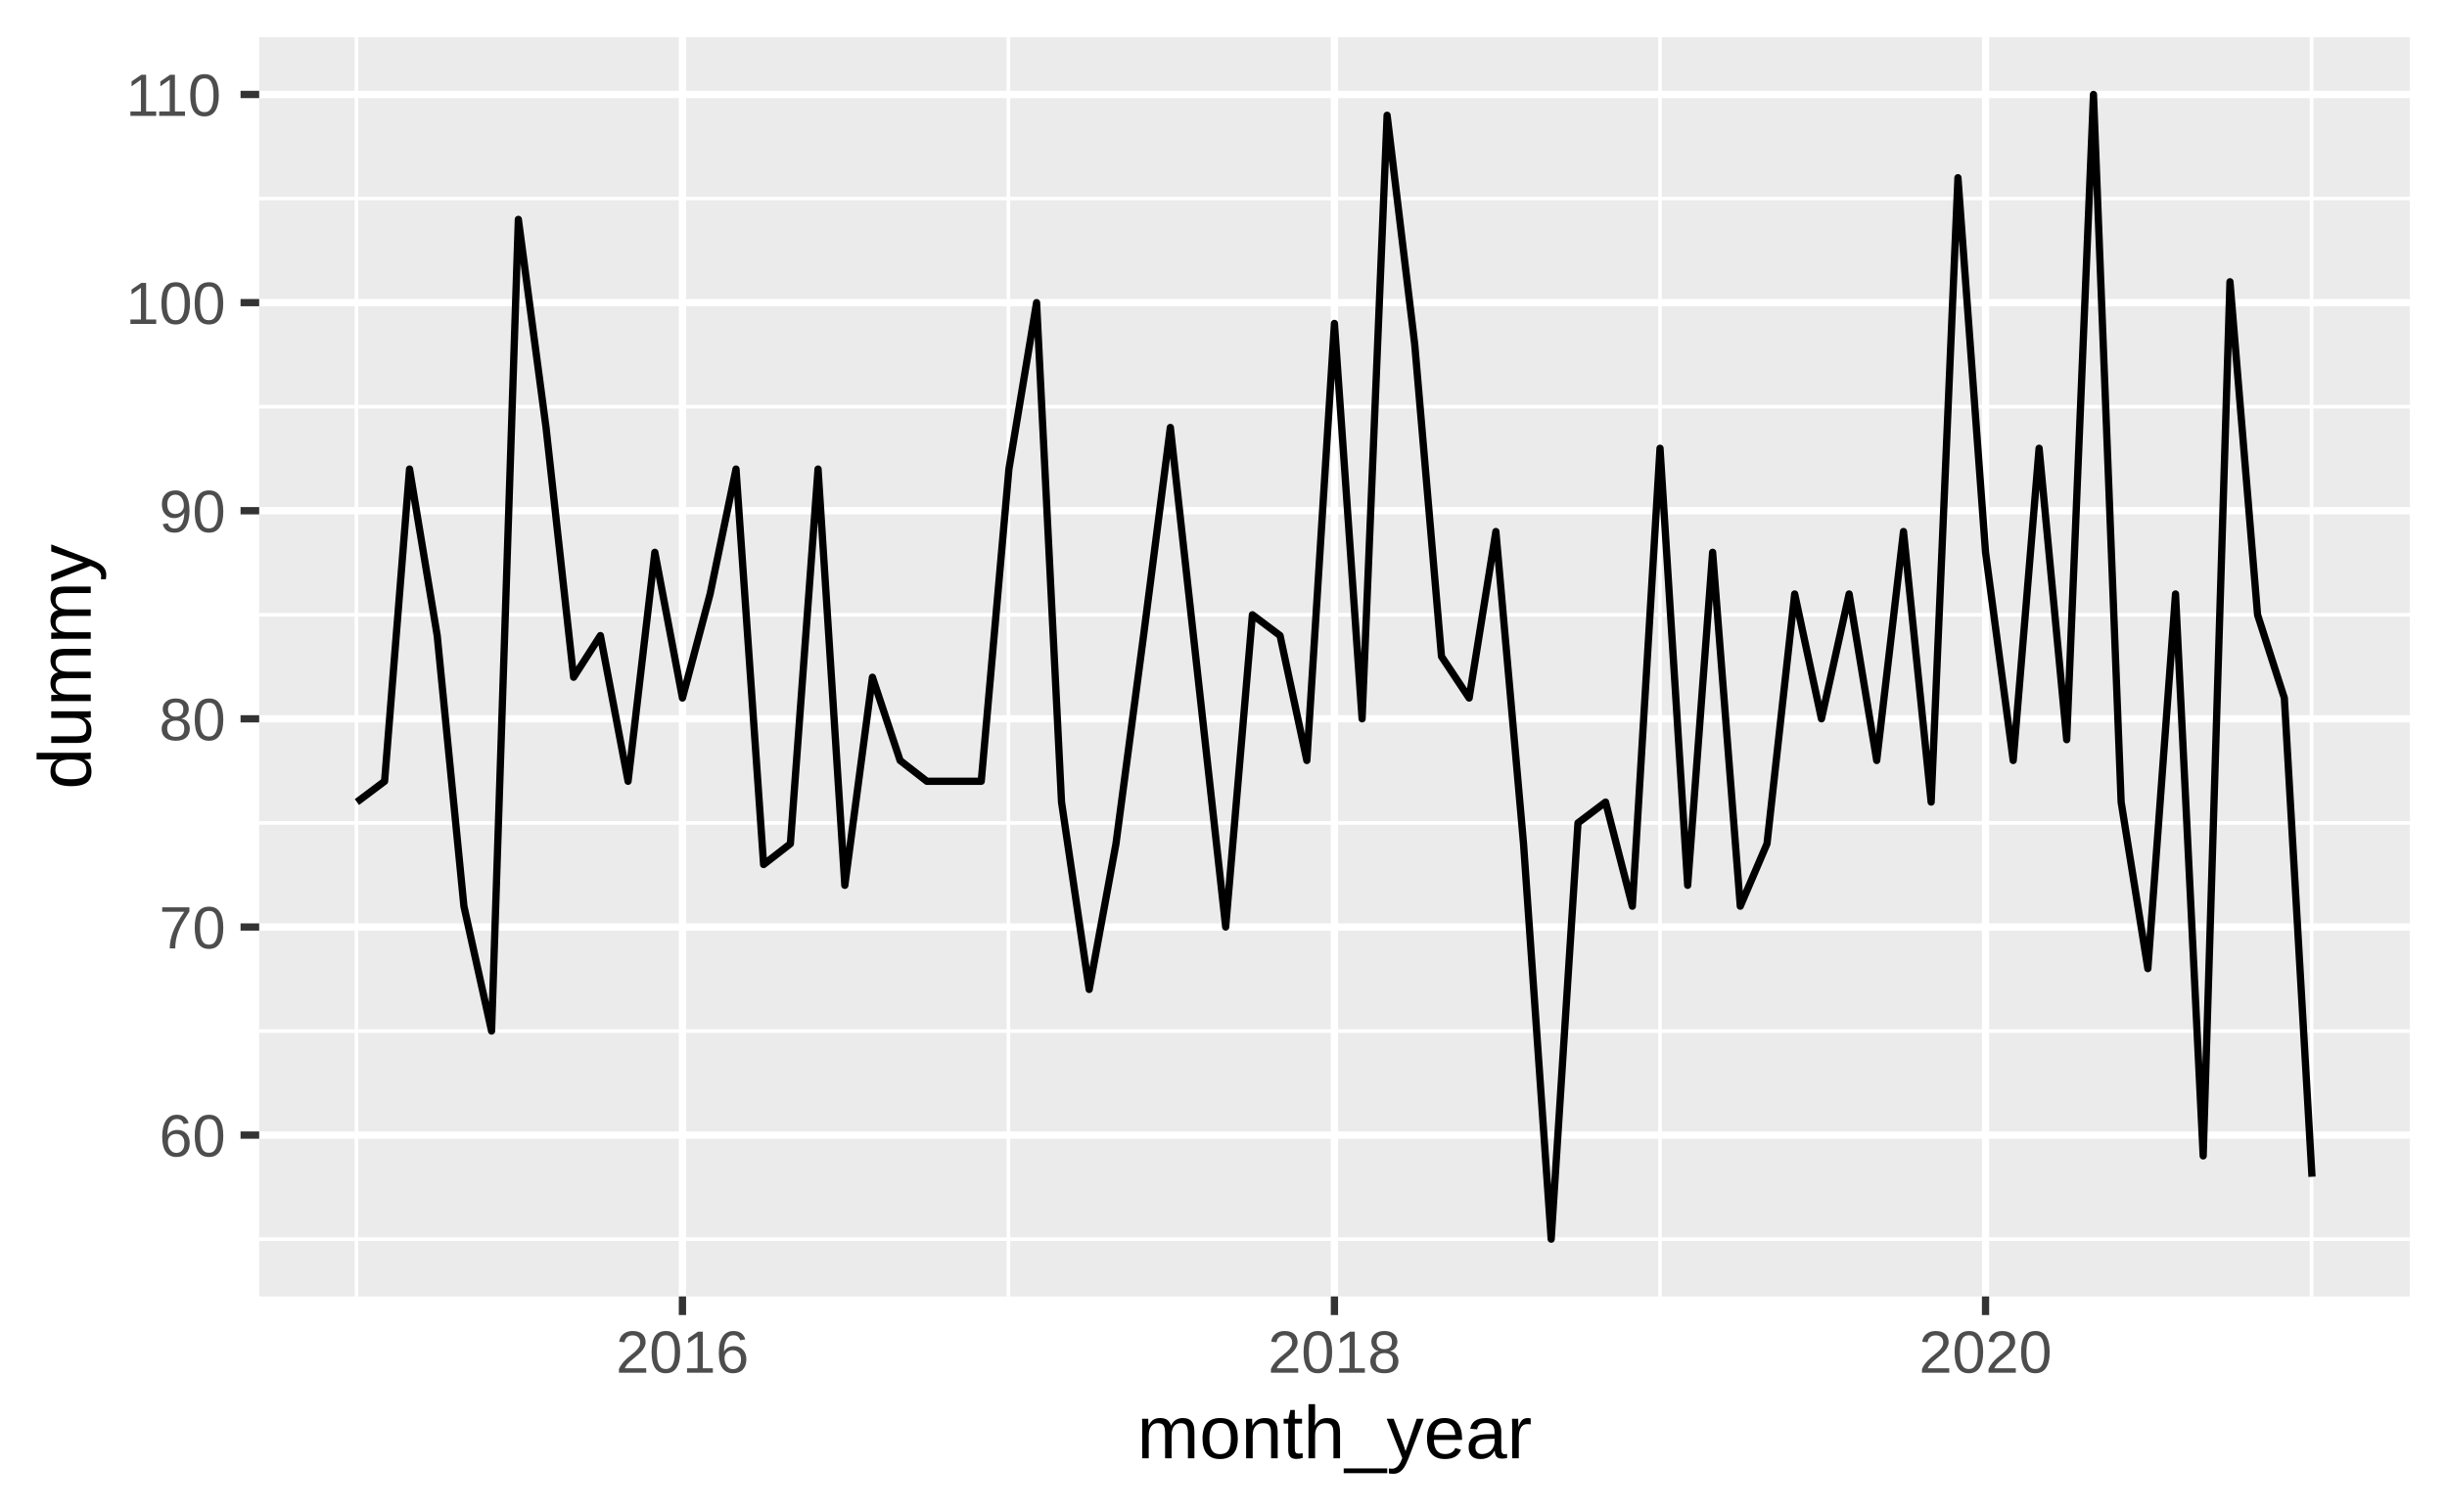
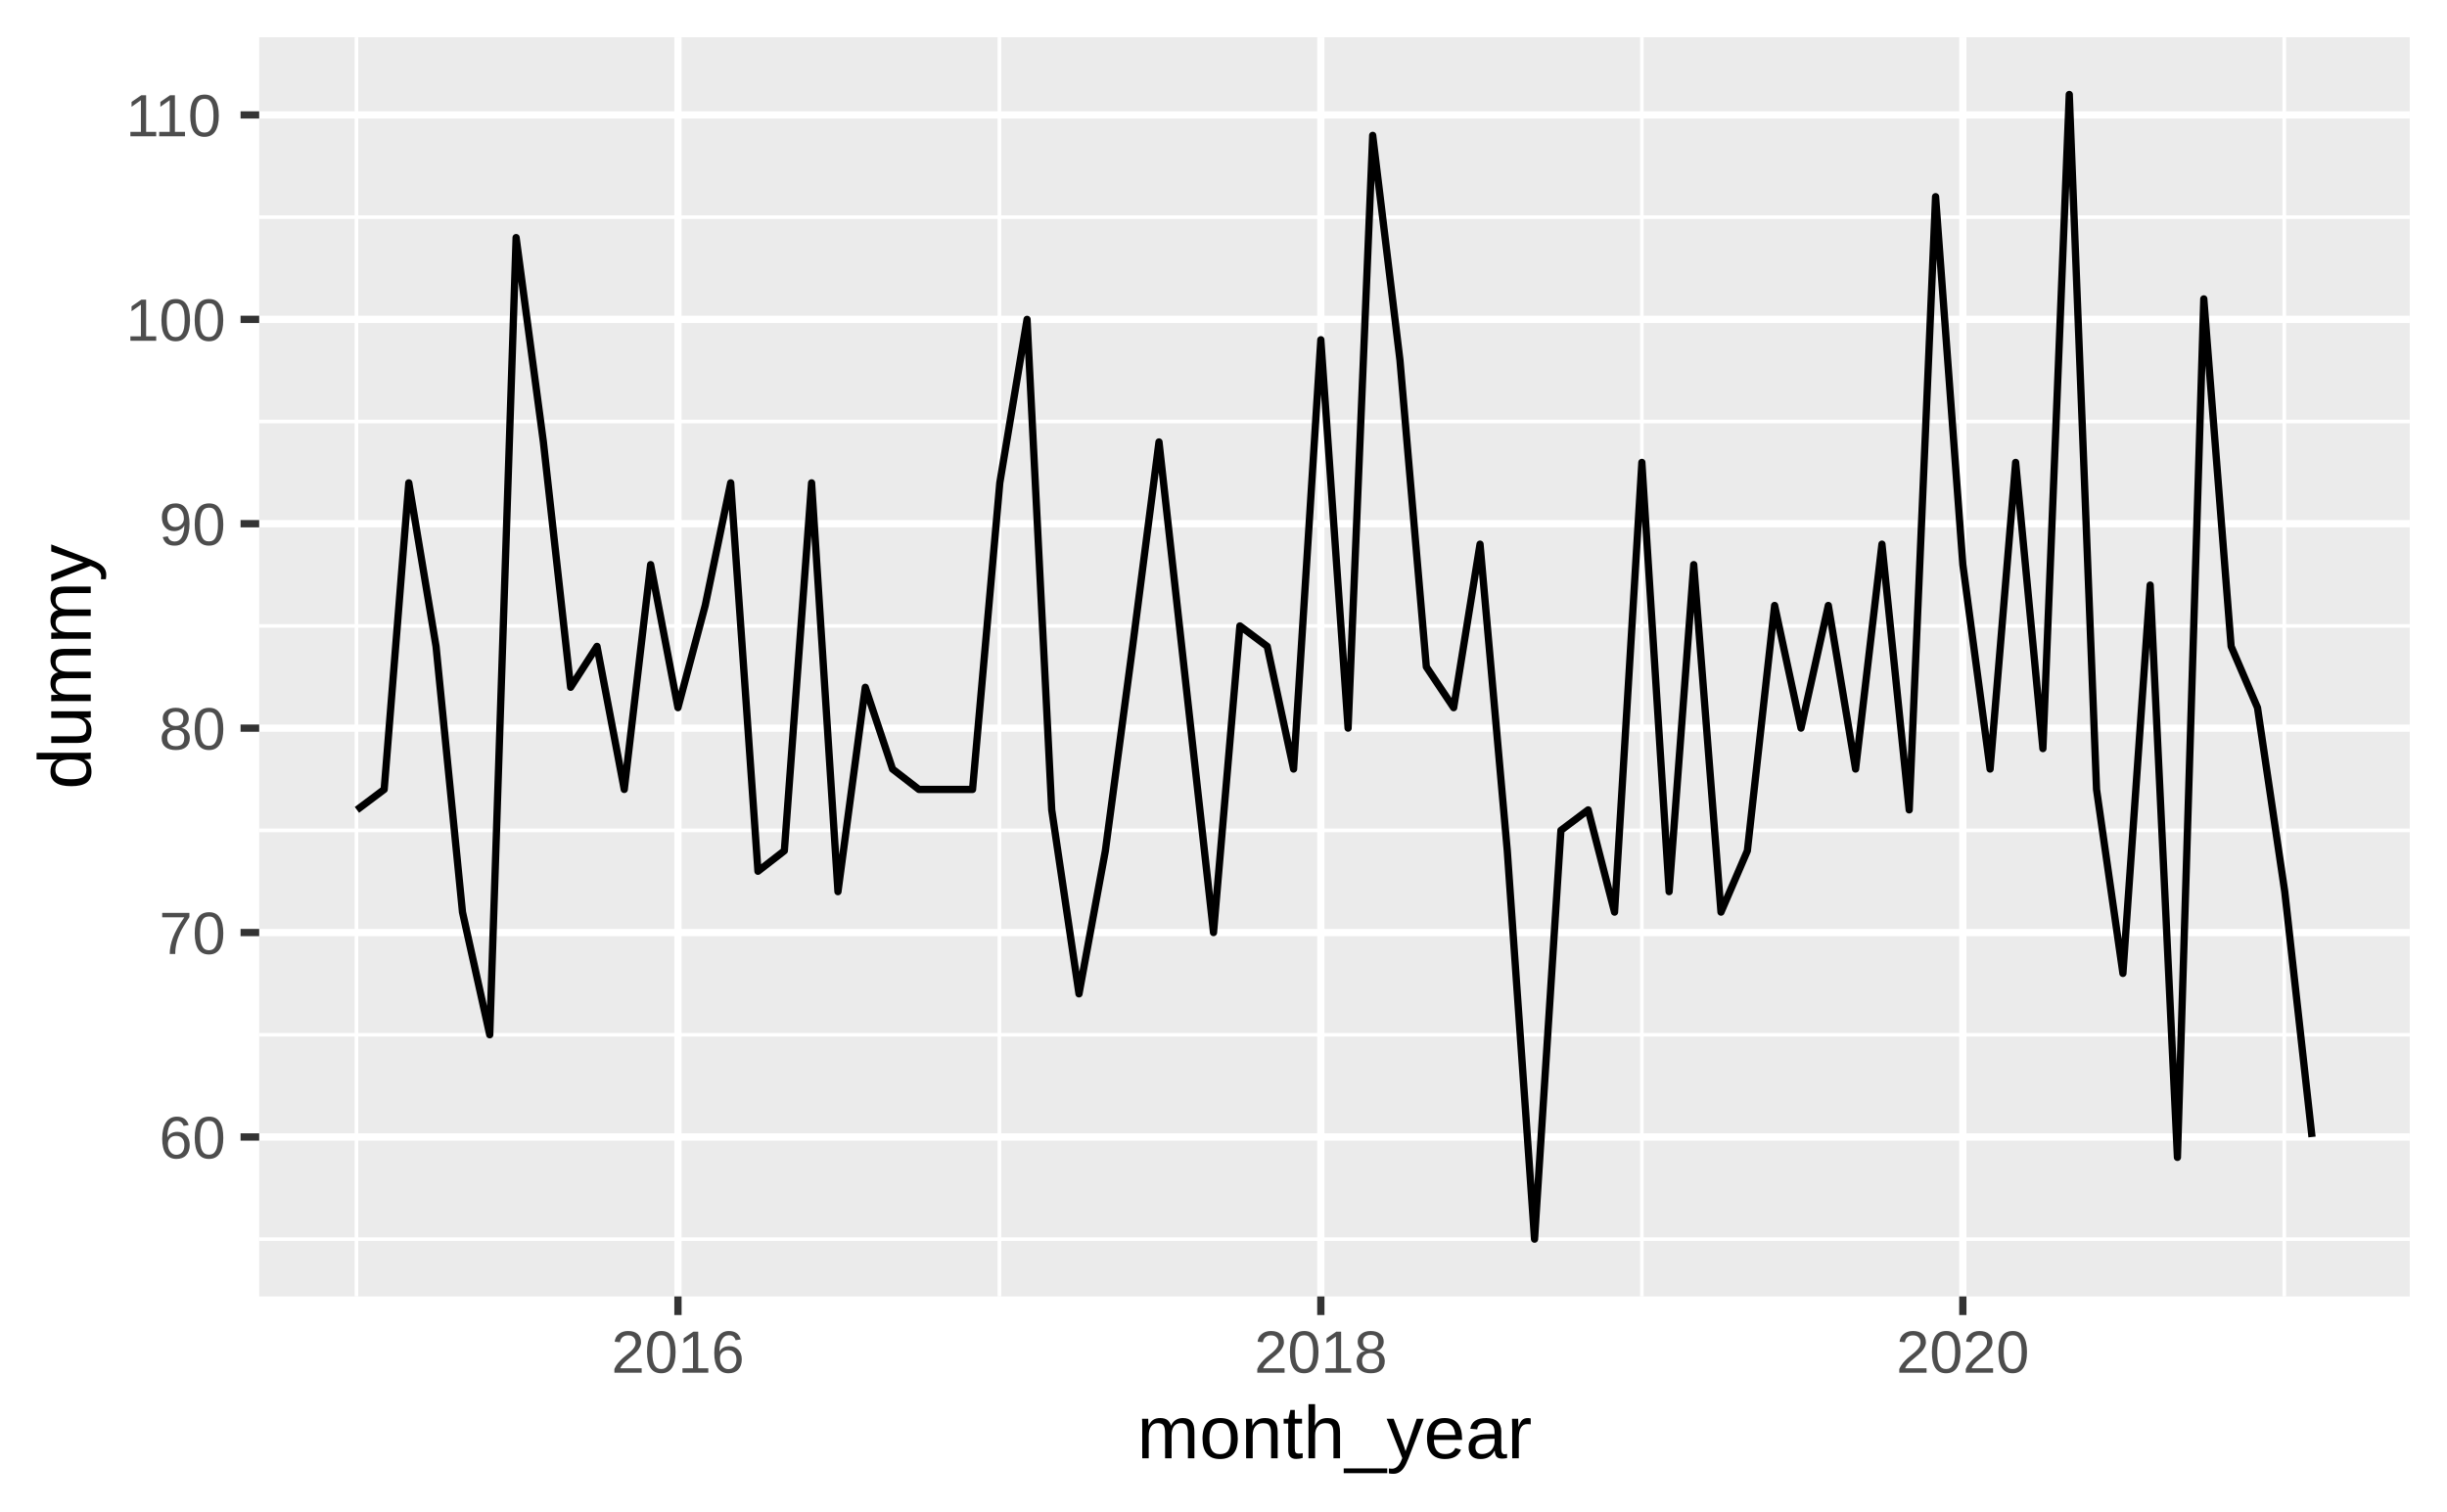
<svg xmlns="http://www.w3.org/2000/svg" viewBox="0 0 360.00 222.48">
  <defs>
    <style type="text/css">
    line, polyline, polygon, path, rect, circle {
      fill: none;
      stroke: #000000;
      stroke-linecap: round;
      stroke-linejoin: round;
      stroke-miterlimit: 10.00;
    }
  </style>
  </defs>
  <rect width="100%" height="100%" style="stroke: none; fill: #FFFFFF;" />
  <rect x="0" y="0.00" width="360.00" height="222.48" style="stroke-width: 1.07; stroke: #FFFFFF; fill: #FFFFFF;" />
  <defs>
    <clipPath id="cpMzguMTN8MzU0LjUyfDE5MC43Nnw1LjQ4">
      <rect x="38.13" y="5.48" width="316.39" height="185.28" />
    </clipPath>
  </defs>
  <rect x="38.13" y="5.48" width="316.39" height="185.28" style="stroke-width: 1.07; stroke: none; fill: #EBEBEB;" clip-path="url(#cpMzguMTN8MzU0LjUyfDE5MC43Nnw1LjQ4)" />
  <polyline points="38.13,182.33 354.52,182.33 " style="stroke-width: 0.53; stroke: #FFFFFF; stroke-linecap: butt;" clip-path="url(#cpMzguMTN8MzU0LjUyfDE5MC43Nnw1LjQ4)" />
-   <polyline points="38.13,151.71 354.52,151.71 " style="stroke-width: 0.53; stroke: #FFFFFF; stroke-linecap: butt;" clip-path="url(#cpMzguMTN8MzU0LjUyfDE5MC43Nnw1LjQ4)" />
-   <polyline points="38.13,121.09 354.52,121.09 " style="stroke-width: 0.53; stroke: #FFFFFF; stroke-linecap: butt;" clip-path="url(#cpMzguMTN8MzU0LjUyfDE5MC43Nnw1LjQ4)" />
-   <polyline points="38.13,90.46 354.52,90.46 " style="stroke-width: 0.53; stroke: #FFFFFF; stroke-linecap: butt;" clip-path="url(#cpMzguMTN8MzU0LjUyfDE5MC43Nnw1LjQ4)" />
-   <polyline points="38.13,59.84 354.52,59.84 " style="stroke-width: 0.53; stroke: #FFFFFF; stroke-linecap: butt;" clip-path="url(#cpMzguMTN8MzU0LjUyfDE5MC43Nnw1LjQ4)" />
-   <polyline points="38.13,29.21 354.52,29.21 " style="stroke-width: 0.53; stroke: #FFFFFF; stroke-linecap: butt;" clip-path="url(#cpMzguMTN8MzU0LjUyfDE5MC43Nnw1LjQ4)" />
+   <polyline points="38.13,152.26 354.52,152.26 " style="stroke-width: 0.53; stroke: #FFFFFF; stroke-linecap: butt;" clip-path="url(#cpMzguMTN8MzU0LjUyfDE5MC43Nnw1LjQ4)" />
+   <polyline points="38.13,122.18 354.52,122.18 " style="stroke-width: 0.53; stroke: #FFFFFF; stroke-linecap: butt;" clip-path="url(#cpMzguMTN8MzU0LjUyfDE5MC43Nnw1LjQ4)" />
+   <polyline points="38.13,92.10 354.52,92.10 " style="stroke-width: 0.53; stroke: #FFFFFF; stroke-linecap: butt;" clip-path="url(#cpMzguMTN8MzU0LjUyfDE5MC43Nnw1LjQ4)" />
+   <polyline points="38.13,62.02 354.52,62.02 " style="stroke-width: 0.53; stroke: #FFFFFF; stroke-linecap: butt;" clip-path="url(#cpMzguMTN8MzU0LjUyfDE5MC43Nnw1LjQ4)" />
+   <polyline points="38.13,31.95 354.52,31.95 " style="stroke-width: 0.53; stroke: #FFFFFF; stroke-linecap: butt;" clip-path="url(#cpMzguMTN8MzU0LjUyfDE5MC43Nnw1LjQ4)" />
  <polyline points="52.44,190.76 52.44,5.48 " style="stroke-width: 0.53; stroke: #FFFFFF; stroke-linecap: butt;" clip-path="url(#cpMzguMTN8MzU0LjUyfDE5MC43Nnw1LjQ4)" />
-   <polyline points="148.36,190.76 148.36,5.48 " style="stroke-width: 0.53; stroke: #FFFFFF; stroke-linecap: butt;" clip-path="url(#cpMzguMTN8MzU0LjUyfDE5MC43Nnw1LjQ4)" />
-   <polyline points="244.22,190.76 244.22,5.48 " style="stroke-width: 0.53; stroke: #FFFFFF; stroke-linecap: butt;" clip-path="url(#cpMzguMTN8MzU0LjUyfDE5MC43Nnw1LjQ4)" />
-   <polyline points="340.07,190.76 340.07,5.48 " style="stroke-width: 0.53; stroke: #FFFFFF; stroke-linecap: butt;" clip-path="url(#cpMzguMTN8MzU0LjUyfDE5MC43Nnw1LjQ4)" />
-   <polyline points="38.13,167.02 354.52,167.02 " style="stroke-width: 1.07; stroke: #FFFFFF; stroke-linecap: butt;" clip-path="url(#cpMzguMTN8MzU0LjUyfDE5MC43Nnw1LjQ4)" />
-   <polyline points="38.13,136.40 354.52,136.40 " style="stroke-width: 1.07; stroke: #FFFFFF; stroke-linecap: butt;" clip-path="url(#cpMzguMTN8MzU0LjUyfDE5MC43Nnw1LjQ4)" />
-   <polyline points="38.13,105.77 354.52,105.77 " style="stroke-width: 1.07; stroke: #FFFFFF; stroke-linecap: butt;" clip-path="url(#cpMzguMTN8MzU0LjUyfDE5MC43Nnw1LjQ4)" />
-   <polyline points="38.13,75.15 354.52,75.15 " style="stroke-width: 1.07; stroke: #FFFFFF; stroke-linecap: butt;" clip-path="url(#cpMzguMTN8MzU0LjUyfDE5MC43Nnw1LjQ4)" />
-   <polyline points="38.13,44.53 354.52,44.53 " style="stroke-width: 1.07; stroke: #FFFFFF; stroke-linecap: butt;" clip-path="url(#cpMzguMTN8MzU0LjUyfDE5MC43Nnw1LjQ4)" />
-   <polyline points="38.13,13.90 354.52,13.90 " style="stroke-width: 1.07; stroke: #FFFFFF; stroke-linecap: butt;" clip-path="url(#cpMzguMTN8MzU0LjUyfDE5MC43Nnw1LjQ4)" />
-   <polyline points="100.40,190.76 100.40,5.48 " style="stroke-width: 1.07; stroke: #FFFFFF; stroke-linecap: butt;" clip-path="url(#cpMzguMTN8MzU0LjUyfDE5MC43Nnw1LjQ4)" />
-   <polyline points="196.32,190.76 196.32,5.48 " style="stroke-width: 1.07; stroke: #FFFFFF; stroke-linecap: butt;" clip-path="url(#cpMzguMTN8MzU0LjUyfDE5MC43Nnw1LjQ4)" />
-   <polyline points="292.11,190.76 292.11,5.48 " style="stroke-width: 1.07; stroke: #FFFFFF; stroke-linecap: butt;" clip-path="url(#cpMzguMTN8MzU0LjUyfDE5MC43Nnw1LjQ4)" />
-   <polyline points="52.51,118.02 56.58,114.96 60.25,69.02 64.32,93.52 68.25,133.34 72.32,151.71 76.26,32.28 80.33,62.90 84.39,99.65 88.33,93.52 92.40,114.96 96.34,81.27 100.40,102.71 104.47,87.40 108.28,69.02 112.34,127.21 116.28,124.15 120.35,69.02 124.29,130.27 128.35,99.65 132.42,111.90 136.36,114.96 140.42,114.96 144.36,114.96 148.43,69.02 152.50,44.53 156.17,118.02 160.24,145.59 164.18,124.15 168.24,93.52 172.18,62.90 176.25,99.65 180.32,136.40 184.25,90.46 188.32,93.52 192.26,111.90 196.32,47.59 200.39,105.77 204.07,16.96 208.13,50.65 212.07,96.59 216.14,102.71 220.07,78.21 224.14,124.15 228.21,182.33 232.15,121.09 236.21,118.02 240.15,133.34 244.22,65.96 248.29,130.27 251.96,81.27 256.03,133.34 259.96,124.15 264.03,87.40 267.97,105.77 272.04,87.40 276.10,111.90 280.04,78.21 284.11,118.02 288.05,26.15 292.11,81.27 296.18,111.90 299.99,65.96 304.05,108.84 307.99,13.90 312.06,118.02 315.99,142.52 320.06,87.40 324.13,170.08 328.07,41.46 332.13,90.46 336.07,102.71 340.14,173.15 " style="stroke-width: 1.07; stroke-linecap: butt;" clip-path="url(#cpMzguMTN8MzU0LjUyfDE5MC43Nnw1LjQ4)" />
+   <polyline points="147.03,190.76 147.03,5.48 " style="stroke-width: 0.53; stroke: #FFFFFF; stroke-linecap: butt;" clip-path="url(#cpMzguMTN8MzU0LjUyfDE5MC43Nnw1LjQ4)" />
+   <polyline points="241.55,190.76 241.55,5.48 " style="stroke-width: 0.53; stroke: #FFFFFF; stroke-linecap: butt;" clip-path="url(#cpMzguMTN8MzU0LjUyfDE5MC43Nnw1LjQ4)" />
+   <polyline points="336.06,190.76 336.06,5.48 " style="stroke-width: 0.53; stroke: #FFFFFF; stroke-linecap: butt;" clip-path="url(#cpMzguMTN8MzU0LjUyfDE5MC43Nnw1LjQ4)" />
+   <polyline points="38.13,167.30 354.52,167.30 " style="stroke-width: 1.07; stroke: #FFFFFF; stroke-linecap: butt;" clip-path="url(#cpMzguMTN8MzU0LjUyfDE5MC43Nnw1LjQ4)" />
+   <polyline points="38.13,137.22 354.52,137.22 " style="stroke-width: 1.07; stroke: #FFFFFF; stroke-linecap: butt;" clip-path="url(#cpMzguMTN8MzU0LjUyfDE5MC43Nnw1LjQ4)" />
+   <polyline points="38.13,107.14 354.52,107.14 " style="stroke-width: 1.07; stroke: #FFFFFF; stroke-linecap: butt;" clip-path="url(#cpMzguMTN8MzU0LjUyfDE5MC43Nnw1LjQ4)" />
+   <polyline points="38.13,77.06 354.52,77.06 " style="stroke-width: 1.07; stroke: #FFFFFF; stroke-linecap: butt;" clip-path="url(#cpMzguMTN8MzU0LjUyfDE5MC43Nnw1LjQ4)" />
+   <polyline points="38.13,46.99 354.52,46.99 " style="stroke-width: 1.07; stroke: #FFFFFF; stroke-linecap: butt;" clip-path="url(#cpMzguMTN8MzU0LjUyfDE5MC43Nnw1LjQ4)" />
+   <polyline points="38.13,16.91 354.52,16.91 " style="stroke-width: 1.07; stroke: #FFFFFF; stroke-linecap: butt;" clip-path="url(#cpMzguMTN8MzU0LjUyfDE5MC43Nnw1LjQ4)" />
+   <polyline points="99.74,190.76 99.74,5.48 " style="stroke-width: 1.07; stroke: #FFFFFF; stroke-linecap: butt;" clip-path="url(#cpMzguMTN8MzU0LjUyfDE5MC43Nnw1LjQ4)" />
+   <polyline points="194.32,190.76 194.32,5.48 " style="stroke-width: 1.07; stroke: #FFFFFF; stroke-linecap: butt;" clip-path="url(#cpMzguMTN8MzU0LjUyfDE5MC43Nnw1LjQ4)" />
+   <polyline points="288.77,190.76 288.77,5.48 " style="stroke-width: 1.07; stroke: #FFFFFF; stroke-linecap: butt;" clip-path="url(#cpMzguMTN8MzU0LjUyfDE5MC43Nnw1LjQ4)" />
+   <polyline points="52.51,119.17 56.52,116.16 60.14,71.05 64.15,95.11 68.04,134.21 72.05,152.26 75.93,34.96 79.94,65.03 83.95,101.13 87.83,95.11 91.84,116.16 95.72,83.08 99.74,104.13 103.75,89.09 107.50,71.05 111.51,128.20 115.39,125.19 119.40,71.05 123.28,131.20 127.30,101.13 131.31,113.16 135.19,116.16 139.20,116.16 143.08,116.16 147.09,71.05 151.10,46.99 154.73,119.17 158.74,146.24 162.62,125.19 166.63,95.11 170.51,65.03 174.52,101.13 178.53,137.22 182.41,92.10 186.43,95.11 190.31,113.16 194.32,49.99 198.33,107.14 201.95,19.92 205.96,53.00 209.84,98.12 213.86,104.13 217.74,80.07 221.75,125.19 225.76,182.33 229.64,122.18 233.65,119.17 237.53,134.21 241.55,68.04 245.56,131.20 249.18,83.08 253.19,134.21 257.07,125.19 261.08,89.09 264.96,107.14 268.98,89.09 272.99,113.16 276.87,80.07 280.88,119.17 284.76,28.94 288.77,83.08 292.78,113.16 296.54,68.04 300.55,110.15 304.43,13.90 308.44,116.16 312.32,143.23 316.33,86.09 320.34,170.30 324.22,43.98 328.24,95.11 332.12,104.13 336.13,131.20 340.14,167.30 " style="stroke-width: 1.07; stroke-linecap: butt;" clip-path="url(#cpMzguMTN8MzU0LjUyfDE5MC43Nnw1LjQ4)" />
  <defs>
    <clipPath id="cpMC4wMHwzNjAuMDB8MjIyLjQ4fDAuMDA=">
      <rect x="0.00" y="0.00" width="360.00" height="222.48" />
    </clipPath>
  </defs>
  <g clip-path="url(#cpMC4wMHwzNjAuMDB8MjIyLjQ4fDAuMDA=)">
-     <text x="23.41" y="170.17" style="font-size: 8.80px; fill: #4D4D4D; font-family: Arial;" textLength="9.79px" lengthAdjust="spacingAndGlyphs">60</text>
+     <text x="23.41" y="170.45" style="font-size: 8.80px; fill: #4D4D4D; font-family: Arial;" textLength="9.79px" lengthAdjust="spacingAndGlyphs">60</text>
  </g>
  <g clip-path="url(#cpMC4wMHwzNjAuMDB8MjIyLjQ4fDAuMDA=)">
-     <text x="23.41" y="139.55" style="font-size: 8.80px; fill: #4D4D4D; font-family: Arial;" textLength="9.79px" lengthAdjust="spacingAndGlyphs">70</text>
+     <text x="23.41" y="140.37" style="font-size: 8.80px; fill: #4D4D4D; font-family: Arial;" textLength="9.79px" lengthAdjust="spacingAndGlyphs">70</text>
  </g>
  <g clip-path="url(#cpMC4wMHwzNjAuMDB8MjIyLjQ4fDAuMDA=)">
-     <text x="23.41" y="108.92" style="font-size: 8.80px; fill: #4D4D4D; font-family: Arial;" textLength="9.79px" lengthAdjust="spacingAndGlyphs">80</text>
+     <text x="23.41" y="110.29" style="font-size: 8.80px; fill: #4D4D4D; font-family: Arial;" textLength="9.79px" lengthAdjust="spacingAndGlyphs">80</text>
  </g>
  <g clip-path="url(#cpMC4wMHwzNjAuMDB8MjIyLjQ4fDAuMDA=)">
-     <text x="23.41" y="78.30" style="font-size: 8.80px; fill: #4D4D4D; font-family: Arial;" textLength="9.79px" lengthAdjust="spacingAndGlyphs">90</text>
+     <text x="23.41" y="80.21" style="font-size: 8.80px; fill: #4D4D4D; font-family: Arial;" textLength="9.79px" lengthAdjust="spacingAndGlyphs">90</text>
  </g>
  <g clip-path="url(#cpMC4wMHwzNjAuMDB8MjIyLjQ4fDAuMDA=)">
-     <text x="18.51" y="47.67" style="font-size: 8.80px; fill: #4D4D4D; font-family: Arial;" textLength="14.68px" lengthAdjust="spacingAndGlyphs">100</text>
+     <text x="18.51" y="50.14" style="font-size: 8.80px; fill: #4D4D4D; font-family: Arial;" textLength="14.68px" lengthAdjust="spacingAndGlyphs">100</text>
  </g>
  <g clip-path="url(#cpMC4wMHwzNjAuMDB8MjIyLjQ4fDAuMDA=)">
-     <text x="18.51" y="17.05" style="font-size: 8.80px; fill: #4D4D4D; font-family: Arial;" textLength="14.68px" lengthAdjust="spacingAndGlyphs">110</text>
+     <text x="18.51" y="20.06" style="font-size: 8.80px; fill: #4D4D4D; font-family: Arial;" textLength="14.68px" lengthAdjust="spacingAndGlyphs">110</text>
  </g>
-   <polyline points="35.39,167.02 38.13,167.02 " style="stroke-width: 1.07; stroke: #333333; stroke-linecap: butt;" clip-path="url(#cpMC4wMHwzNjAuMDB8MjIyLjQ4fDAuMDA=)" />
-   <polyline points="35.39,136.40 38.13,136.40 " style="stroke-width: 1.07; stroke: #333333; stroke-linecap: butt;" clip-path="url(#cpMC4wMHwzNjAuMDB8MjIyLjQ4fDAuMDA=)" />
-   <polyline points="35.39,105.77 38.13,105.77 " style="stroke-width: 1.07; stroke: #333333; stroke-linecap: butt;" clip-path="url(#cpMC4wMHwzNjAuMDB8MjIyLjQ4fDAuMDA=)" />
-   <polyline points="35.39,75.15 38.13,75.15 " style="stroke-width: 1.07; stroke: #333333; stroke-linecap: butt;" clip-path="url(#cpMC4wMHwzNjAuMDB8MjIyLjQ4fDAuMDA=)" />
-   <polyline points="35.39,44.53 38.13,44.53 " style="stroke-width: 1.07; stroke: #333333; stroke-linecap: butt;" clip-path="url(#cpMC4wMHwzNjAuMDB8MjIyLjQ4fDAuMDA=)" />
-   <polyline points="35.39,13.90 38.13,13.90 " style="stroke-width: 1.07; stroke: #333333; stroke-linecap: butt;" clip-path="url(#cpMC4wMHwzNjAuMDB8MjIyLjQ4fDAuMDA=)" />
-   <polyline points="100.40,193.50 100.40,190.76 " style="stroke-width: 1.07; stroke: #333333; stroke-linecap: butt;" clip-path="url(#cpMC4wMHwzNjAuMDB8MjIyLjQ4fDAuMDA=)" />
-   <polyline points="196.32,193.50 196.32,190.76 " style="stroke-width: 1.07; stroke: #333333; stroke-linecap: butt;" clip-path="url(#cpMC4wMHwzNjAuMDB8MjIyLjQ4fDAuMDA=)" />
-   <polyline points="292.11,193.50 292.11,190.76 " style="stroke-width: 1.07; stroke: #333333; stroke-linecap: butt;" clip-path="url(#cpMC4wMHwzNjAuMDB8MjIyLjQ4fDAuMDA=)" />
+   <polyline points="35.39,167.30 38.13,167.30 " style="stroke-width: 1.07; stroke: #333333; stroke-linecap: butt;" clip-path="url(#cpMC4wMHwzNjAuMDB8MjIyLjQ4fDAuMDA=)" />
+   <polyline points="35.39,137.22 38.13,137.22 " style="stroke-width: 1.07; stroke: #333333; stroke-linecap: butt;" clip-path="url(#cpMC4wMHwzNjAuMDB8MjIyLjQ4fDAuMDA=)" />
+   <polyline points="35.39,107.14 38.13,107.14 " style="stroke-width: 1.07; stroke: #333333; stroke-linecap: butt;" clip-path="url(#cpMC4wMHwzNjAuMDB8MjIyLjQ4fDAuMDA=)" />
+   <polyline points="35.39,77.06 38.13,77.06 " style="stroke-width: 1.07; stroke: #333333; stroke-linecap: butt;" clip-path="url(#cpMC4wMHwzNjAuMDB8MjIyLjQ4fDAuMDA=)" />
+   <polyline points="35.39,46.99 38.13,46.99 " style="stroke-width: 1.07; stroke: #333333; stroke-linecap: butt;" clip-path="url(#cpMC4wMHwzNjAuMDB8MjIyLjQ4fDAuMDA=)" />
+   <polyline points="35.39,16.91 38.13,16.91 " style="stroke-width: 1.07; stroke: #333333; stroke-linecap: butt;" clip-path="url(#cpMC4wMHwzNjAuMDB8MjIyLjQ4fDAuMDA=)" />
+   <polyline points="99.74,193.50 99.74,190.76 " style="stroke-width: 1.07; stroke: #333333; stroke-linecap: butt;" clip-path="url(#cpMC4wMHwzNjAuMDB8MjIyLjQ4fDAuMDA=)" />
+   <polyline points="194.32,193.50 194.32,190.76 " style="stroke-width: 1.07; stroke: #333333; stroke-linecap: butt;" clip-path="url(#cpMC4wMHwzNjAuMDB8MjIyLjQ4fDAuMDA=)" />
+   <polyline points="288.77,193.50 288.77,190.76 " style="stroke-width: 1.07; stroke: #333333; stroke-linecap: butt;" clip-path="url(#cpMC4wMHwzNjAuMDB8MjIyLjQ4fDAuMDA=)" />
  <g clip-path="url(#cpMC4wMHwzNjAuMDB8MjIyLjQ4fDAuMDA=)">
-     <text x="90.62" y="201.99" style="font-size: 8.80px; fill: #4D4D4D; font-family: Arial;" textLength="19.58px" lengthAdjust="spacingAndGlyphs">2016</text>
+     <text x="89.95" y="201.99" style="font-size: 8.80px; fill: #4D4D4D; font-family: Arial;" textLength="19.58px" lengthAdjust="spacingAndGlyphs">2016</text>
  </g>
  <g clip-path="url(#cpMC4wMHwzNjAuMDB8MjIyLjQ4fDAuMDA=)">
-     <text x="186.54" y="201.99" style="font-size: 8.80px; fill: #4D4D4D; font-family: Arial;" textLength="19.58px" lengthAdjust="spacingAndGlyphs">2018</text>
+     <text x="184.53" y="201.99" style="font-size: 8.80px; fill: #4D4D4D; font-family: Arial;" textLength="19.58px" lengthAdjust="spacingAndGlyphs">2018</text>
  </g>
  <g clip-path="url(#cpMC4wMHwzNjAuMDB8MjIyLjQ4fDAuMDA=)">
-     <text x="282.32" y="201.99" style="font-size: 8.80px; fill: #4D4D4D; font-family: Arial;" textLength="19.58px" lengthAdjust="spacingAndGlyphs">2020</text>
+     <text x="278.98" y="201.99" style="font-size: 8.80px; fill: #4D4D4D; font-family: Arial;" textLength="19.58px" lengthAdjust="spacingAndGlyphs">2020</text>
  </g>
  <g clip-path="url(#cpMC4wMHwzNjAuMDB8MjIyLjQ4fDAuMDA=)">
    <text x="167.28" y="214.58" style="font-size: 11.00px; font-family: Arial;" textLength="58.09px" lengthAdjust="spacingAndGlyphs">month_year</text>
  </g>
  <g clip-path="url(#cpMC4wMHwzNjAuMDB8MjIyLjQ4fDAuMDA=)">
    <text transform="translate(13.35,116.15) rotate(-90)" style="font-size: 11.00px; font-family: Arial;" textLength="36.06px" lengthAdjust="spacingAndGlyphs">dummy</text>
  </g>
</svg>
